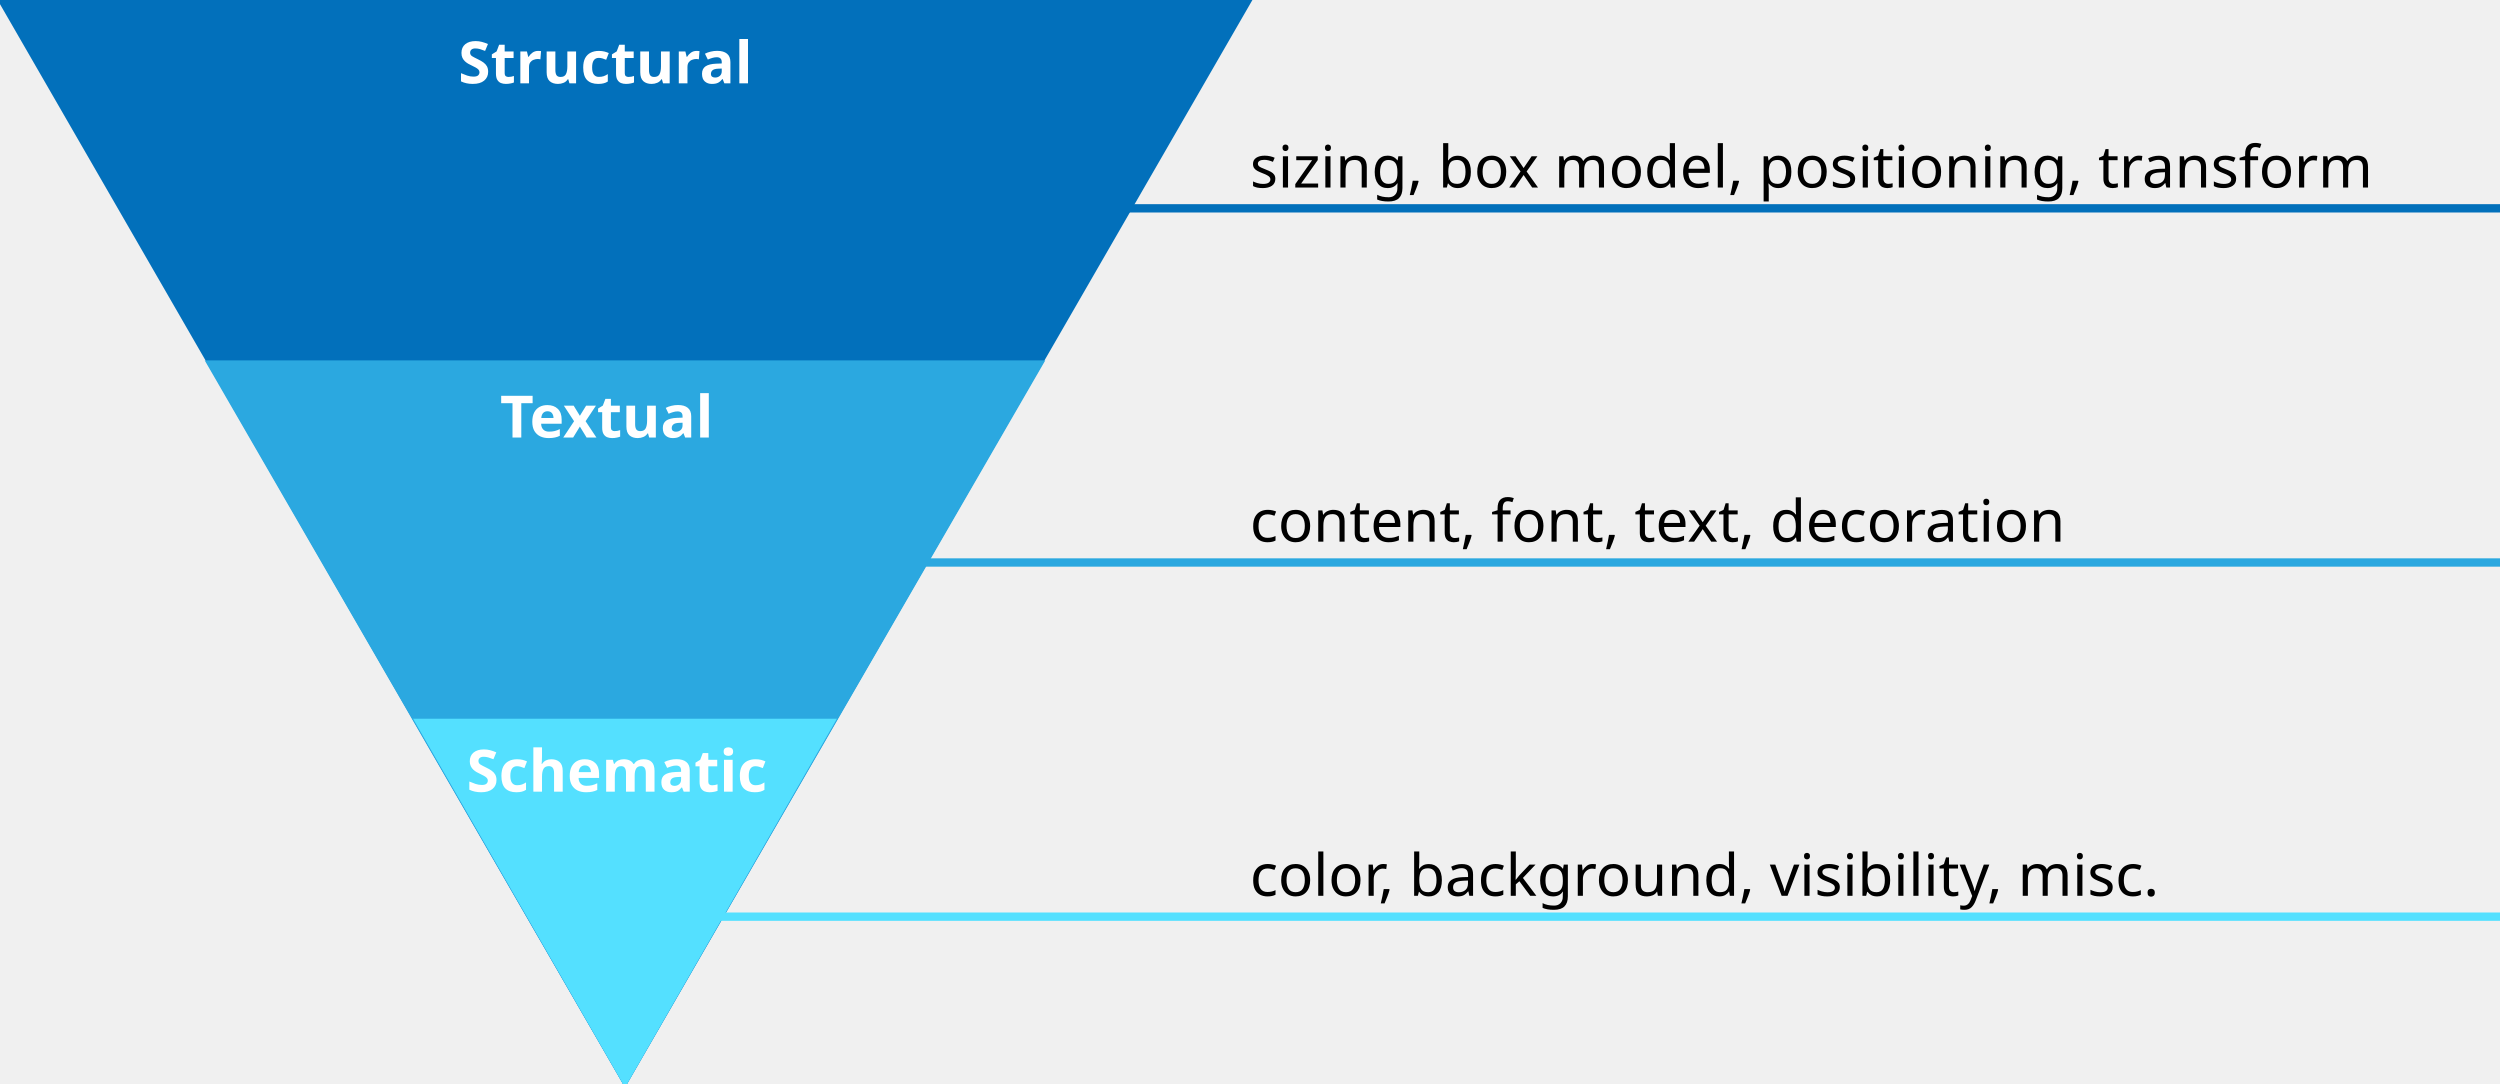
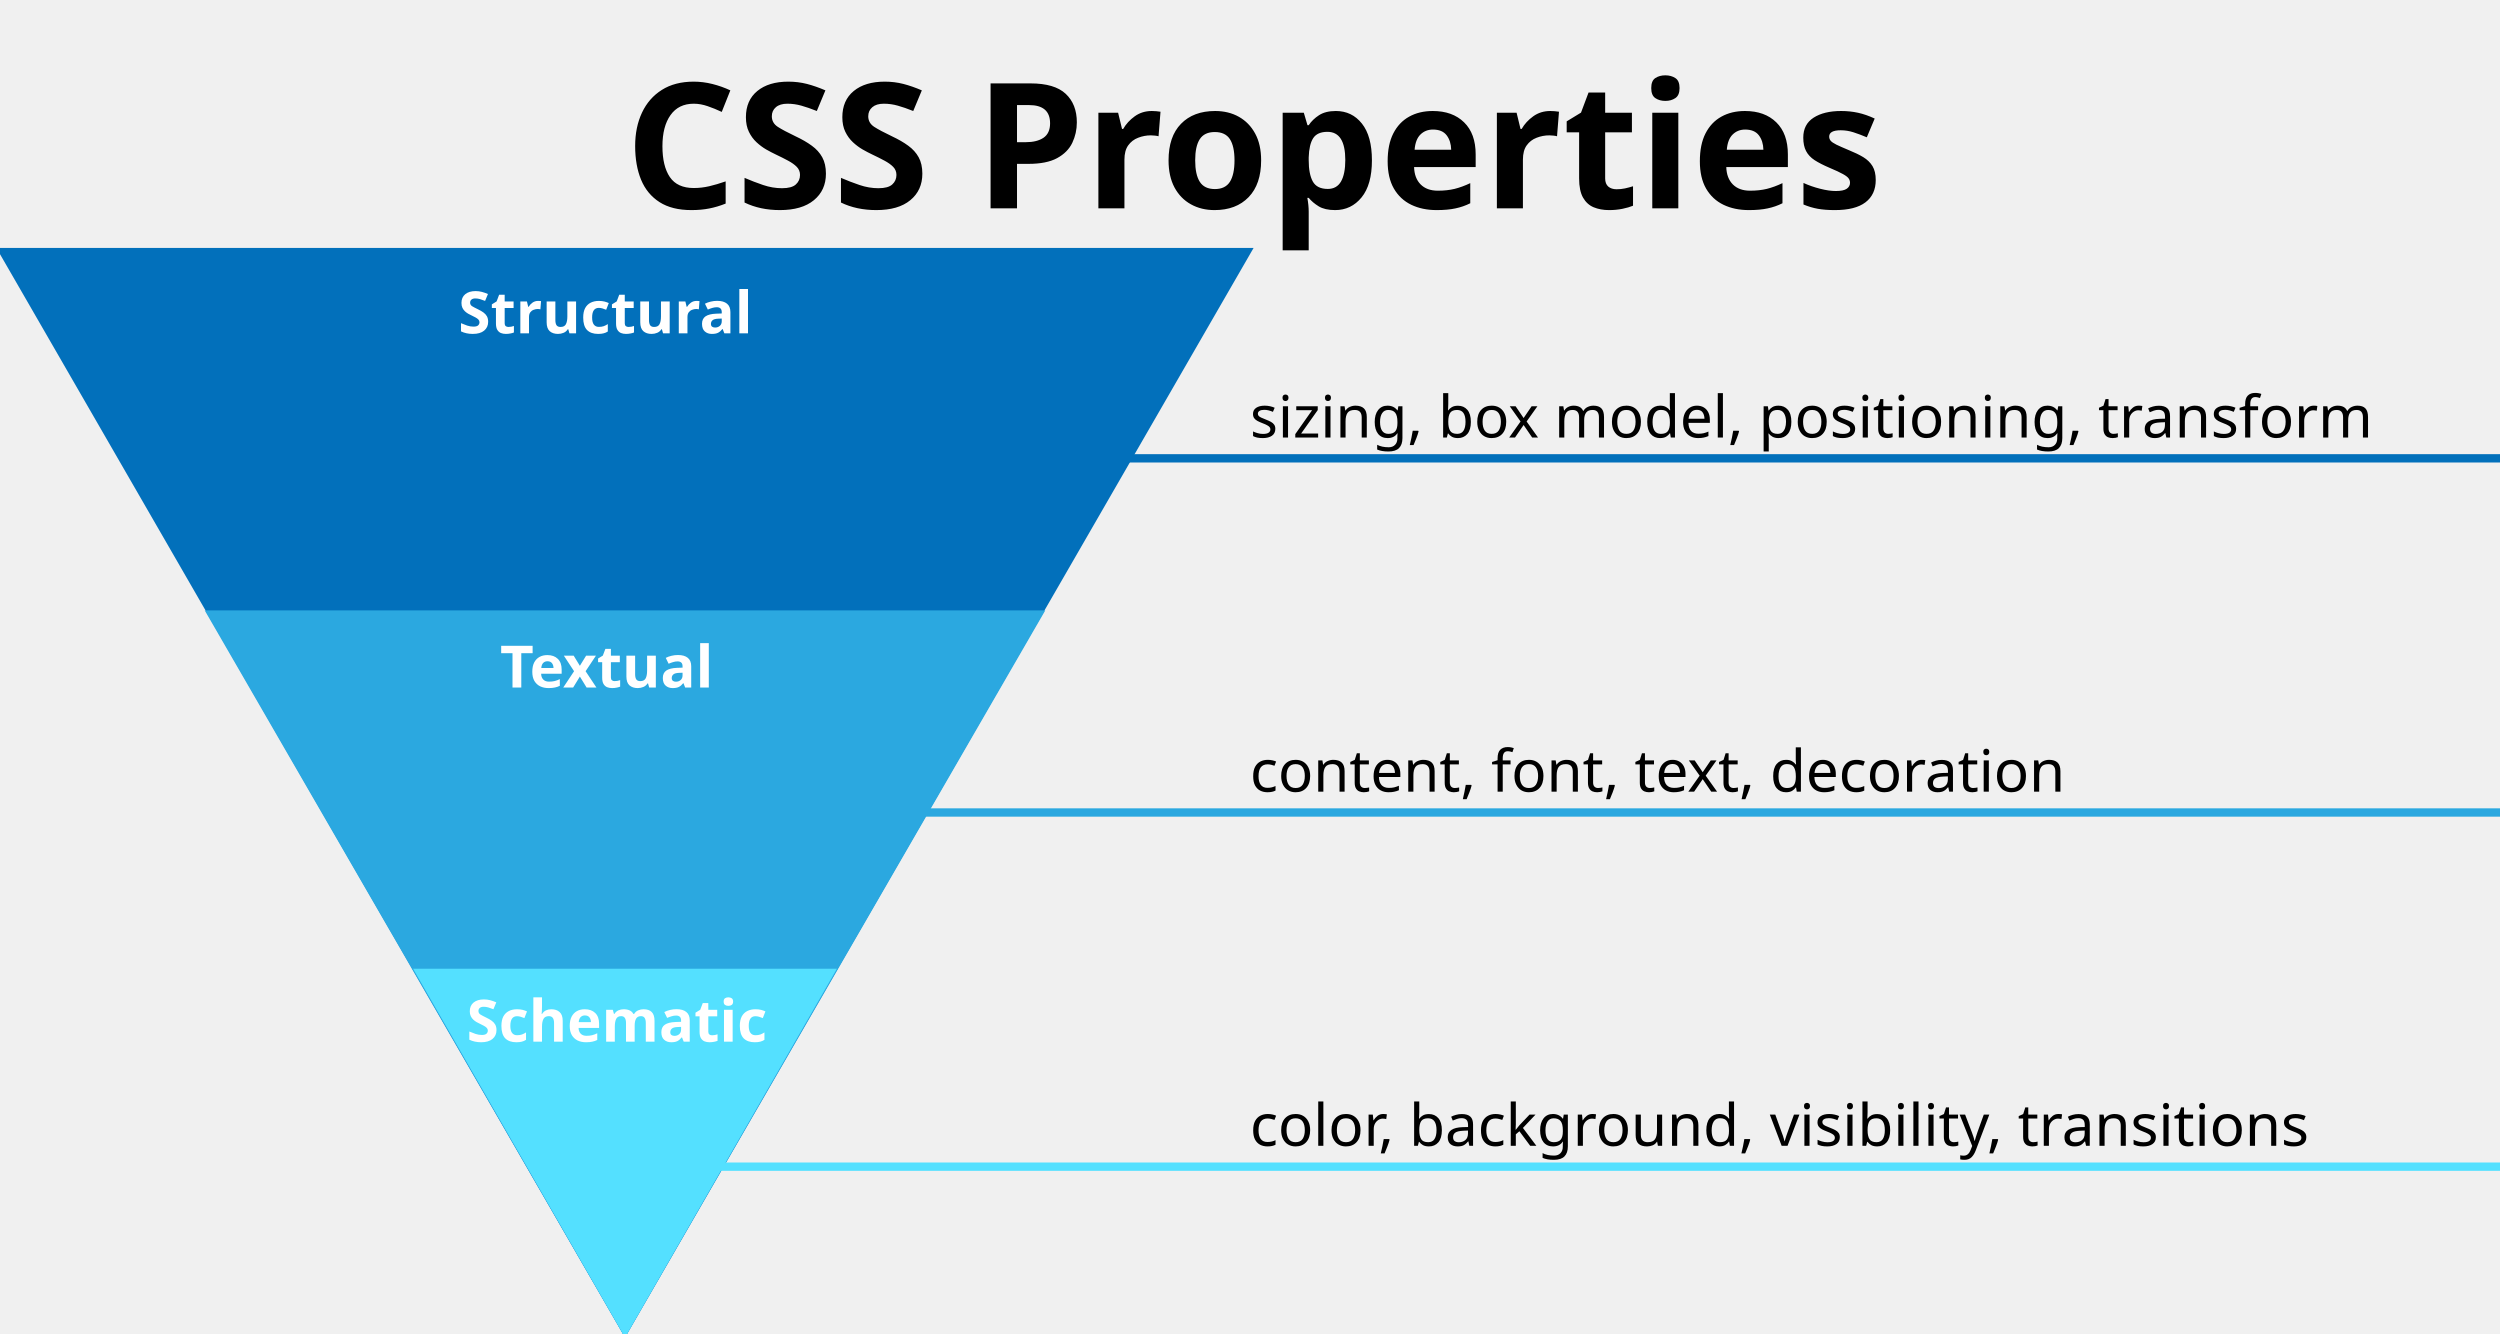
- <svg xmlns="http://www.w3.org/2000/svg" width="600" height="260">
+ <svg xmlns="http://www.w3.org/2000/svg" width="600" height="320">
  <style>
    line {
      stroke-width: 2px;
    }
    text {
      font-size: 14px;
      font-family: sans-serif;
+     }
+     text.heading {
+       font-size: 42px;
+       font-weight: bold;
    }
    .tier1 {
      fill:   #0270bb;
      stroke: #0270bb;
    }
    .tier2 {
      fill:   #2ba8e0;
      stroke: #2ba8e0;
    }
    .tier3 {
      fill:   #54e0ff;
      stroke: #54e0ff;
    }
-     .category {
+     .categories text {
      font-weight: bold;
      fill: #fff;
    }
+     .examples text {
+       stroke-width: 0px;
+       fill: #000;
+     }
  </style>
-   <polygon class="tier1" points="  0,  0    300,  0    150,260" />
-   <polygon class="tier2" points=" 50, 87    250, 87    150,260" />
-   <polygon class="tier3" points="100,173    200,173    150,260" />
-   <line class="tier1" x1="150" y1="50" x2="600" y2="50" />
-   <line class="tier2" x1="150" y1="135" x2="600" y2="135" />
-   <line class="tier3" x1="150" y1="220" x2="600" y2="220" />
-   <text class="category" x="110" y="20">Structural</text>
-   <text class="category" x="120" y="105">Textual</text>
-   <text class="category" x="112" y="190">Schematic</text>
-   <text x="300" y="45">sizing, box model, positioning, transform</text>
-   <text x="300" y="130">content, font, text, decoration</text>
-   <text x="300" y="215">color, background, visibility, misc.</text>
+   <text class="heading" x="150" y="50">CSS Properties</text>
+   <g transform="translate(0, 60)">
+     <g class="triangle" transform="scale(1, 1)">
+       <polygon class="tier1" points="  0,  0    300,  0    150,260" />
+       <polygon class="tier2" points=" 50, 87    250, 87    150,260" />
+       <polygon class="tier3" points="100,173    200,173    150,260" />
+     </g>
+     <line class="tier1" x1="150" y1="50" x2="600" y2="50" />
+     <line class="tier2" x1="150" y1="135" x2="600" y2="135" />
+     <line class="tier3" x1="150" y1="220" x2="600" y2="220" />
+     <g class="categories" transform="translate()">
+       <text x="110" y="20">Structural</text>
+       <text x="120" y="105">Textual</text>
+       <text x="112" y="190">Schematic</text>
+     </g>
+     <g class="examples" transform="translate(300)">
+       <text class="tier1" x="0" y="45">sizing, box model, positioning, transform</text>
+       <text class="tier2" x="0" y="130">content, font, text, decoration</text>
+       <text class="tier3" x="0" y="215">color, background, visibility, transitions</text>
+     </g>
+   </g>
</svg>
